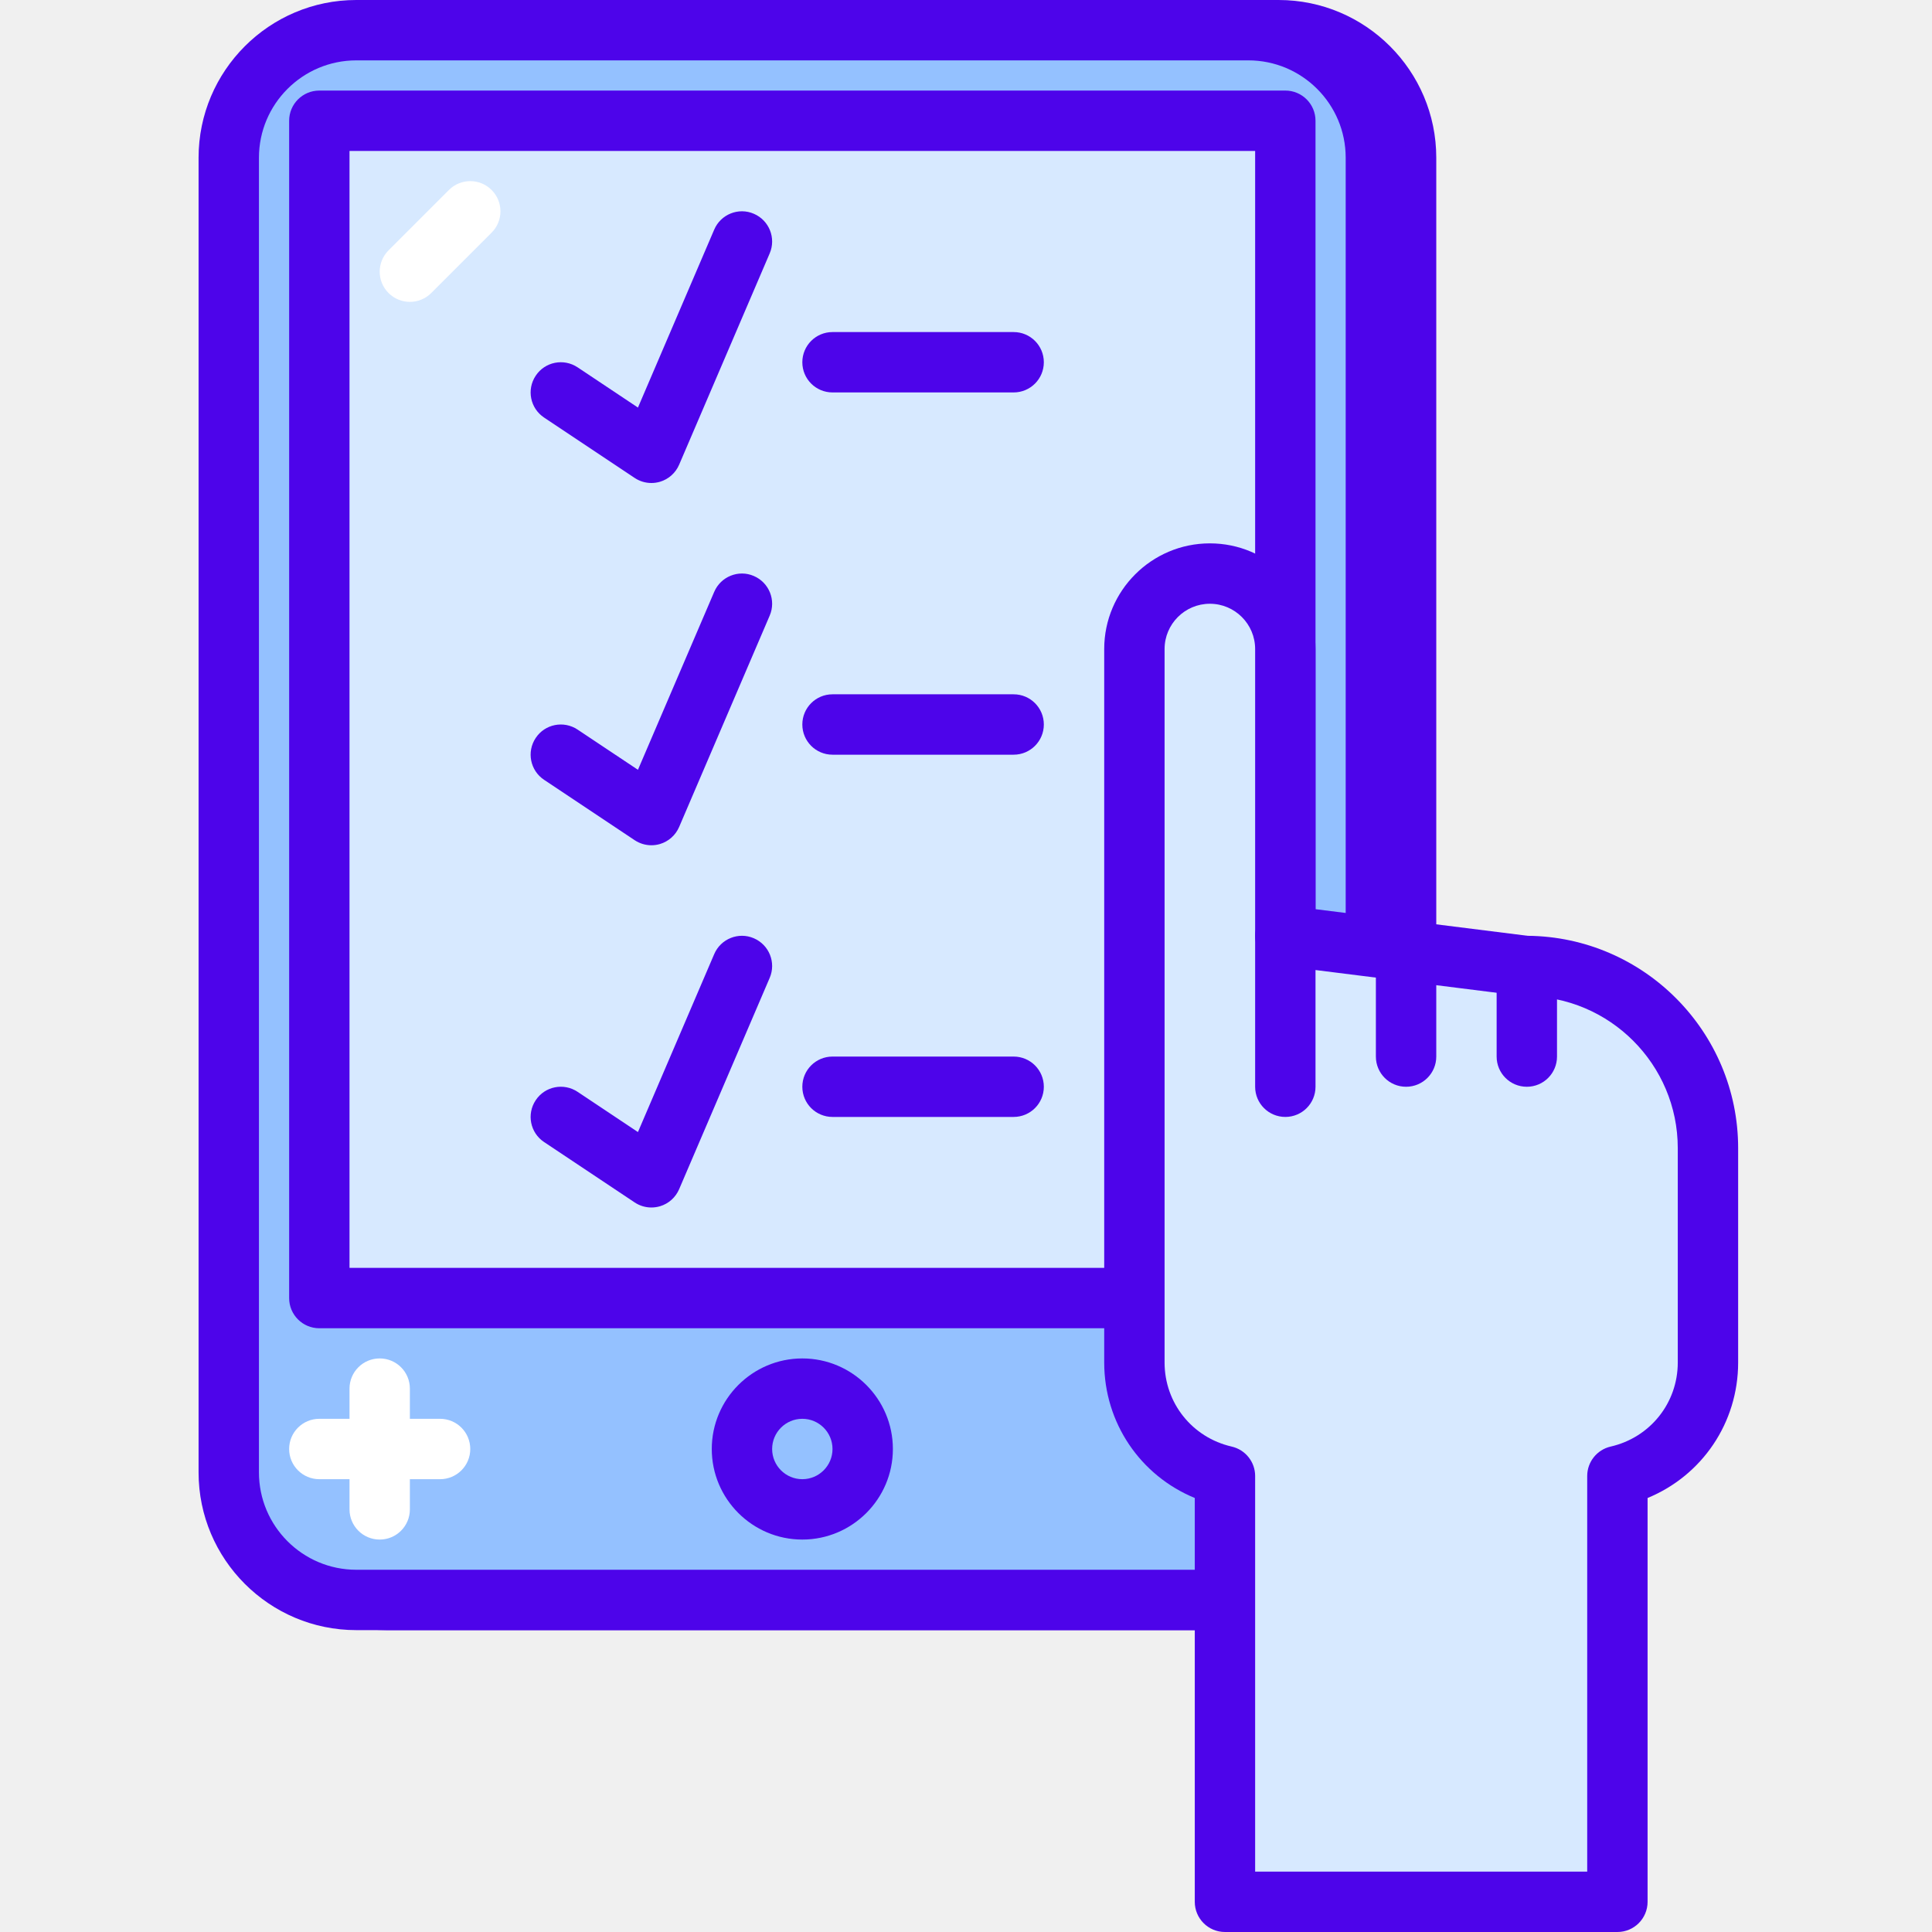
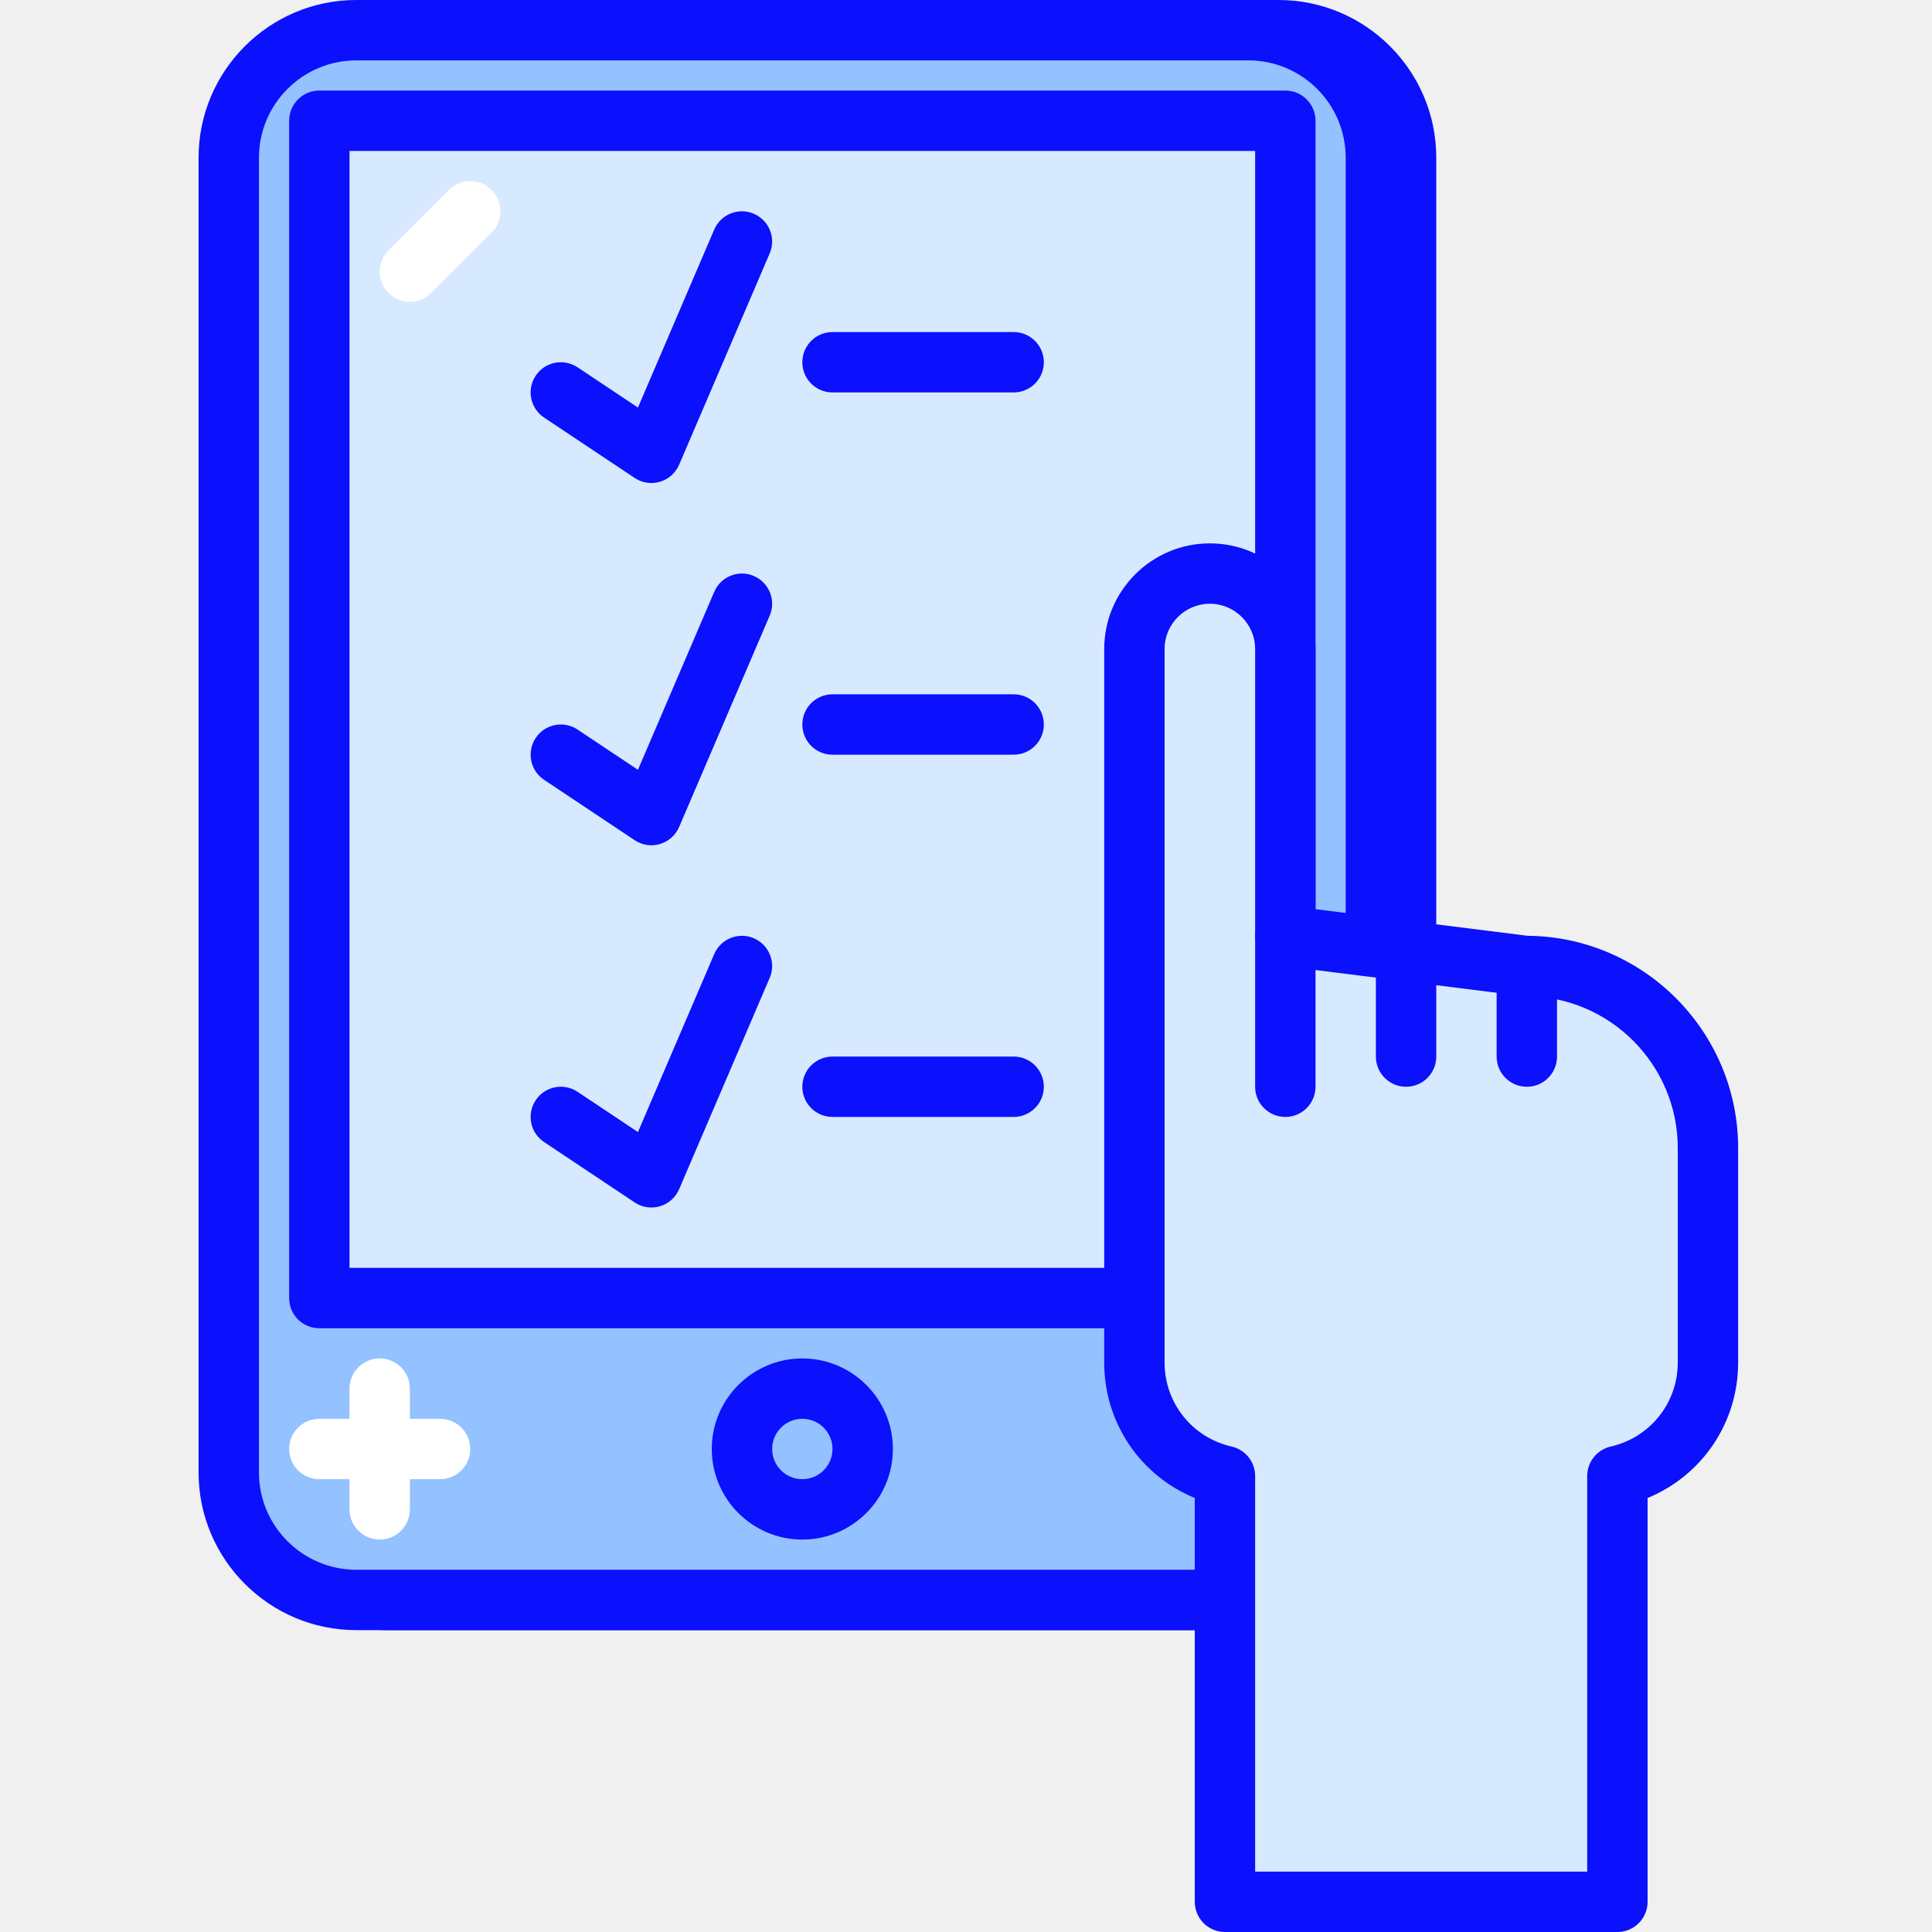
<svg xmlns="http://www.w3.org/2000/svg" height="436pt" viewBox="-44 0 436 436.907" width="436pt">
-   <path d="m244.68 361.812h-201.734c-15.926 0-28.84-12.91-28.84-28.84v-297.309c0-15.926 12.914-28.836 28.84-28.836h201.734c15.926 0 28.84 12.91 28.84 28.836v297.309c0 15.93-12.914 28.84-28.84 28.84zm0 0" fill="#4d04ea" />
-   <path d="m244.68 368.641h-201.734c-19.664 0-35.664-16-35.664-35.668v-297.309c0-19.664 16-35.664 35.664-35.664h201.734c19.668 0 35.668 16 35.668 35.664v297.309c0 19.668-16 35.668-35.668 35.668zm-201.734-354.988c-12.141 0-22.012 9.875-22.012 22.012v297.309c0 12.141 9.871 22.016 22.012 22.016h201.734c12.141 0 22.012-9.875 22.012-22.016v-297.309c0-12.137-9.871-22.012-22.012-22.012zm0 0" fill="#4d04ea" />
+   <path d="m244.68 361.812h-201.734c-15.926 0-28.84-12.91-28.84-28.84v-297.309c0-15.926 12.914-28.836 28.84-28.836h201.734c15.926 0 28.84 12.91 28.84 28.836v297.309c0 15.93-12.914 28.84-28.84 28.84zm0 0" fill="#0B10FD" />
+   <path d="m244.68 368.641h-201.734c-19.664 0-35.664-16-35.664-35.668v-297.309c0-19.664 16-35.664 35.664-35.664h201.734c19.668 0 35.668 16 35.668 35.664v297.309c0 19.668-16 35.668-35.668 35.668zm-201.734-354.988c-12.141 0-22.012 9.875-22.012 22.012v297.309c0 12.141 9.871 22.016 22.012 22.016h201.734c12.141 0 22.012-9.875 22.012-22.016v-297.309c0-12.137-9.871-22.012-22.012-22.012zm0 0" fill="#0B10FD" />
  <path d="m237.855 361.812h-201.734c-15.93 0-28.84-12.91-28.84-28.84v-297.309c0-15.926 12.91-28.836 28.84-28.836h201.73c15.93 0 28.84 12.91 28.84 28.836v297.309c0 15.93-12.91 28.84-28.836 28.84zm0 0" fill="#94c1ff" />
-   <path d="m237.855 368.641h-201.734c-19.668 0-35.668-16-35.668-35.668v-297.309c0-19.664 16-35.664 35.668-35.664h201.73c19.668 0 35.668 16 35.668 35.664v297.309c0 19.668-16 35.668-35.664 35.668zm-201.734-354.988c-12.141 0-22.016 9.875-22.016 22.012v297.309c0 12.141 9.875 22.016 22.016 22.016h201.73c12.141 0 22.012-9.875 22.012-22.016v-297.309c.004-12.137-9.871-22.012-22.008-22.012zm0 0" fill="#4d04ea" />
+   <path d="m237.855 368.641h-201.734c-19.668 0-35.668-16-35.668-35.668v-297.309c0-19.664 16-35.664 35.668-35.664h201.73c19.668 0 35.668 16 35.668 35.664v297.309c0 19.668-16 35.668-35.664 35.668zm-201.734-354.988c-12.141 0-22.016 9.875-22.016 22.012v297.309c0 12.141 9.875 22.016 22.016 22.016h201.73c12.141 0 22.012-9.875 22.012-22.016v-297.309c.004-12.137-9.871-22.012-22.008-22.012zm0 0" fill="#0B10FD" />
  <path d="m27.762 27.309h218.453v266.238h-218.453zm0 0" fill="#d7e9ff" />
-   <path d="m246.215 300.375h-218.453c-3.773 0-6.828-3.055-6.828-6.828v-266.238c0-3.773 3.055-6.828 6.828-6.828h218.453c3.773 0 6.824 3.055 6.824 6.828v266.238c0 3.773-3.051 6.828-6.824 6.828zm-211.629-13.656h204.801v-252.586h-204.801zm0 0" fill="#4d04ea" />
+   <path d="m246.215 300.375h-218.453c-3.773 0-6.828-3.055-6.828-6.828v-266.238c0-3.773 3.055-6.828 6.828-6.828h218.453c3.773 0 6.824 3.055 6.824 6.828v266.238c0 3.773-3.051 6.828-6.824 6.828zm-211.629-13.656h204.801v-252.586h-204.801zm0 0" fill="#0B10FD" />
  <path d="m150.641 327.68c0 7.539-6.113 13.652-13.652 13.652-7.543 0-13.656-6.113-13.656-13.652 0-7.539 6.113-13.652 13.656-13.652 7.539 0 13.652 6.113 13.652 13.652zm0 0" fill="#94c1ff" />
-   <path d="m136.988 348.16c-11.293 0-20.48-9.188-20.48-20.48 0-11.293 9.188-20.48 20.48-20.48s20.477 9.188 20.477 20.48c0 11.293-9.184 20.48-20.477 20.48zm0-27.309c-3.77 0-6.828 3.062-6.828 6.828 0 3.766 3.059 6.828 6.828 6.828 3.766 0 6.824-3.062 6.824-6.828 0-3.766-3.059-6.828-6.824-6.828zm0 0" fill="#4d04ea" />
+   <path d="m136.988 348.16c-11.293 0-20.48-9.188-20.48-20.48 0-11.293 9.188-20.48 20.48-20.48s20.477 9.188 20.477 20.48c0 11.293-9.184 20.48-20.477 20.48zm0-27.309c-3.77 0-6.828 3.062-6.828 6.828 0 3.766 3.059 6.828 6.828 6.828 3.766 0 6.824-3.062 6.824-6.828 0-3.766-3.059-6.828-6.824-6.828zm0 0" fill="#0B10FD" />
  <path d="m300.59 218.453-54.375-6.828v-64.852c0-9.426-7.641-17.066-17.066-17.066-9.426 0-17.07 7.641-17.07 17.066v161.352c0 12.535 8.766 22.977 20.48 25.664v96.289h88.75v-96.289c11.715-2.688 20.477-13.129 20.477-25.664v-48.473c0-22.754-18.445-41.199-41.195-41.199zm0 0" fill="#d7e9ff" />
-   <g fill="#4d04ea">
+   <g fill="#0B10FD">
    <path d="m321.309 436.906h-88.75c-3.773 0-6.824-3.055-6.824-6.828v-91.32c-12.289-5.051-20.48-16.973-20.48-30.637v-161.348c0-13.176 10.719-23.895 23.895-23.895 13.172 0 23.891 10.719 23.891 23.895v58.832l47.988 6.02c26.281.242 47.586 21.695 47.586 48.027v48.469c0 13.664-8.195 25.586-20.48 30.637v91.32c0 3.773-3.051 6.828-6.824 6.828zm-81.922-13.652h75.094v-89.469c0-3.18 2.199-5.938 5.297-6.652 8.941-2.047 15.184-9.863 15.184-19.012v-48.469c0-18.949-15.422-34.371-34.375-34.371-.285 0-.566-.023-.852-.055l-54.375-6.824c-3.414-.43-5.973-3.336-5.973-6.777v-64.852c0-5.648-4.594-10.238-10.238-10.238-5.648 0-10.242 4.59-10.242 10.238v161.348c0 9.145 6.238 16.965 15.18 19.012 3.102.715 5.301 3.473 5.301 6.652zm0 0" />
    <path d="m246.215 252.586c-3.773 0-6.828-3.051-6.828-6.824v-34.137c0-3.773 3.055-6.824 6.828-6.824 3.773 0 6.824 3.051 6.824 6.824v34.137c0 3.773-3.051 6.824-6.824 6.824zm0 0" />
    <path d="m273.52 245.762c-3.773 0-6.828-3.055-6.828-6.828v-20.48c0-3.773 3.055-6.828 6.828-6.828 3.773 0 6.828 3.055 6.828 6.828v20.48c0 3.773-3.055 6.828-6.828 6.828zm0 0" />
    <path d="m300.828 245.762c-3.773 0-6.828-3.055-6.828-6.828v-20.48c0-3.773 3.055-6.828 6.828-6.828s6.824 3.055 6.824 6.828v20.48c0 3.773-3.051 6.828-6.824 6.828zm0 0" />
    <path d="m184.773 88.746h-40.961c-3.773 0-6.824-3.051-6.824-6.824s3.051-6.828 6.824-6.828h40.961c3.773 0 6.828 3.055 6.828 6.828s-3.055 6.824-6.828 6.824zm0 0" />
    <path d="m102.852 109.227c-1.332 0-2.652-.391-3.785-1.148l-20.48-13.652c-3.141-2.094-3.988-6.324-1.891-9.465 2.078-3.141 6.316-3.988 9.465-1.895l13.652 9.102 17.246-40.242c1.48-3.473 5.52-5.086 8.961-3.586 3.465 1.484 5.074 5.5 3.586 8.961l-20.477 47.785c-.801 1.867-2.387 3.281-4.328 3.859-.641.188-1.293.281-1.949.281zm0 0" />
    <path d="m184.773 170.668h-40.961c-3.773 0-6.824-3.055-6.824-6.828 0-3.773 3.051-6.828 6.824-6.828h40.961c3.773 0 6.828 3.055 6.828 6.828 0 3.773-3.055 6.828-6.828 6.828zm0 0" />
    <path d="m102.852 191.148c-1.332 0-2.652-.395-3.785-1.148l-20.48-13.652c-3.141-2.094-3.988-6.328-1.891-9.469 2.078-3.133 6.316-3.984 9.465-1.891l13.652 9.098 17.246-40.238c1.48-3.473 5.52-5.094 8.961-3.59 3.465 1.488 5.074 5.504 3.586 8.961l-20.477 47.789c-.801 1.867-2.387 3.277-4.328 3.859-.641.188-1.293.281-1.949.281zm0 0" />
    <path d="m184.773 252.586h-40.961c-3.773 0-6.824-3.051-6.824-6.824 0-3.773 3.051-6.828 6.824-6.828h40.961c3.773 0 6.828 3.055 6.828 6.828 0 3.773-3.055 6.824-6.828 6.824zm0 0" />
    <path d="m102.852 273.066c-1.332 0-2.652-.391-3.785-1.148l-20.48-13.652c-3.141-2.094-3.988-6.324-1.891-9.465 2.078-3.141 6.316-3.988 9.465-1.895l13.652 9.102 17.246-40.242c1.48-3.473 5.52-5.078 8.961-3.586 3.465 1.488 5.074 5.5 3.586 8.961l-20.477 47.785c-.801 1.867-2.387 3.281-4.328 3.859-.641.188-1.293.281-1.949.281zm0 0" />
  </g>
  <path d="m41.414 348.16c-3.773 0-6.828-3.055-6.828-6.828v-27.305c0-3.773 3.055-6.828 6.828-6.828 3.773 0 6.824 3.055 6.824 6.828v27.305c0 3.773-3.051 6.828-6.824 6.828zm0 0" fill="#fff" />
  <path d="m55.066 334.508h-27.305c-3.773 0-6.828-3.055-6.828-6.828 0-3.773 3.055-6.828 6.828-6.828h27.305c3.773 0 6.828 3.055 6.828 6.828 0 3.773-3.055 6.828-6.828 6.828zm0 0" fill="#fff" />
  <path d="m48.238 68.266c-1.746 0-3.492-.668-4.824-2-2.668-2.664-2.668-6.984 0-9.652l13.652-13.652c2.668-2.668 6.988-2.668 9.652 0 2.668 2.664 2.668 6.988 0 9.652l-13.652 13.652c-1.332 1.332-3.082 2-4.828 2zm0 0" fill="#fff" />
</svg>
